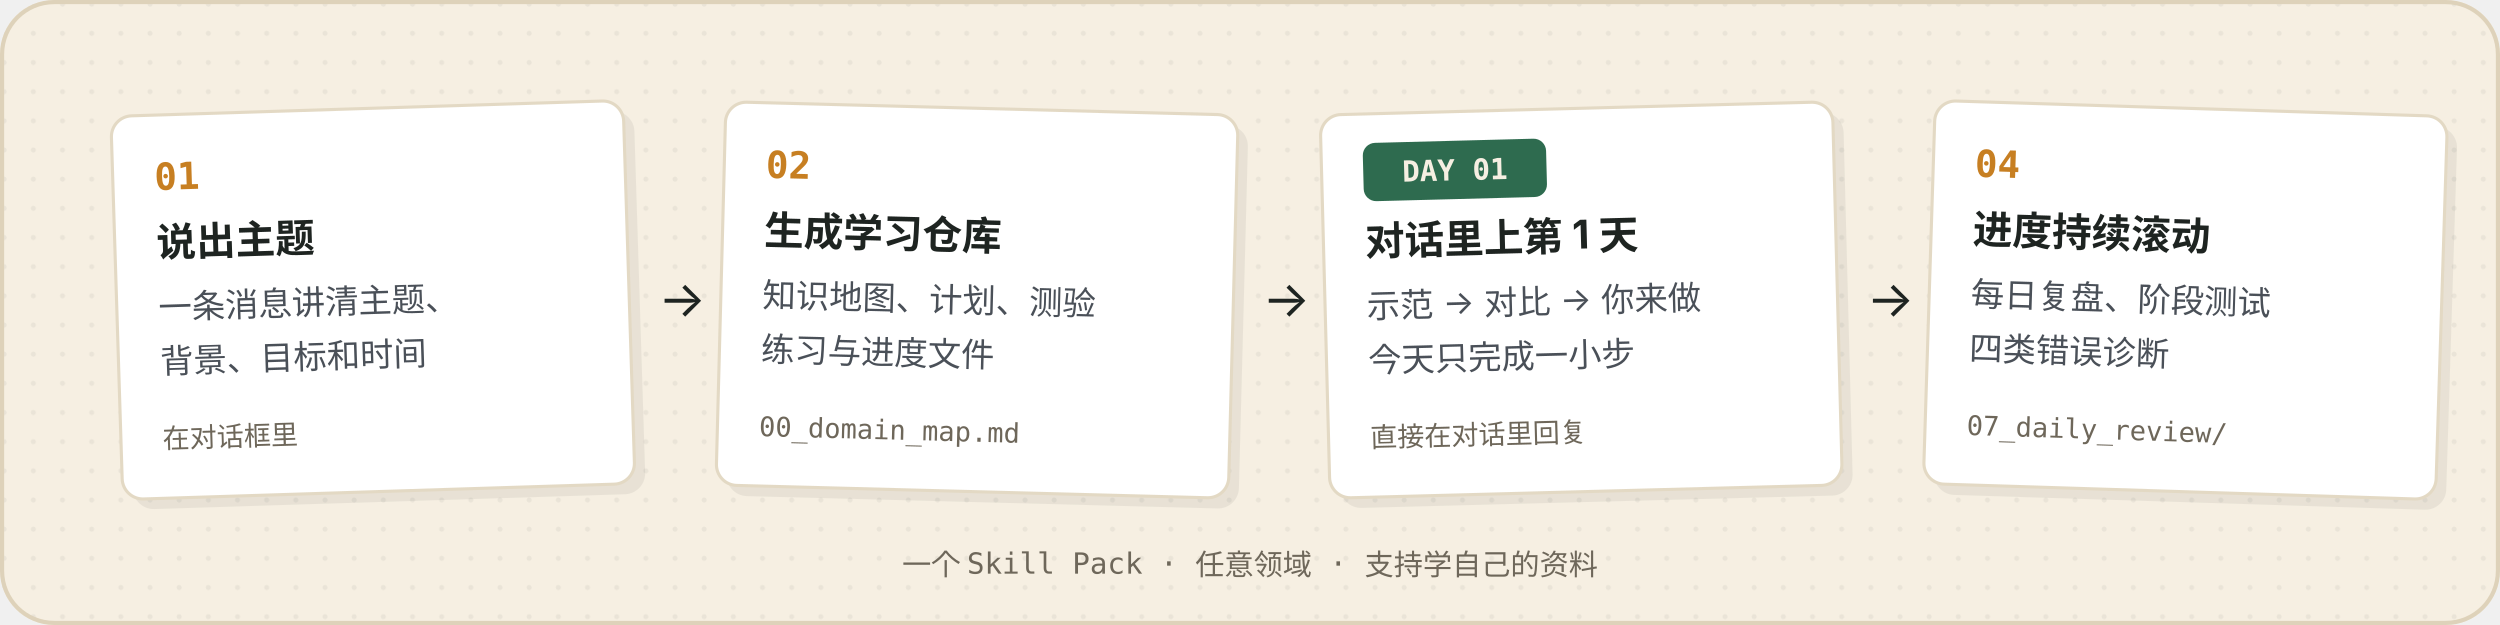
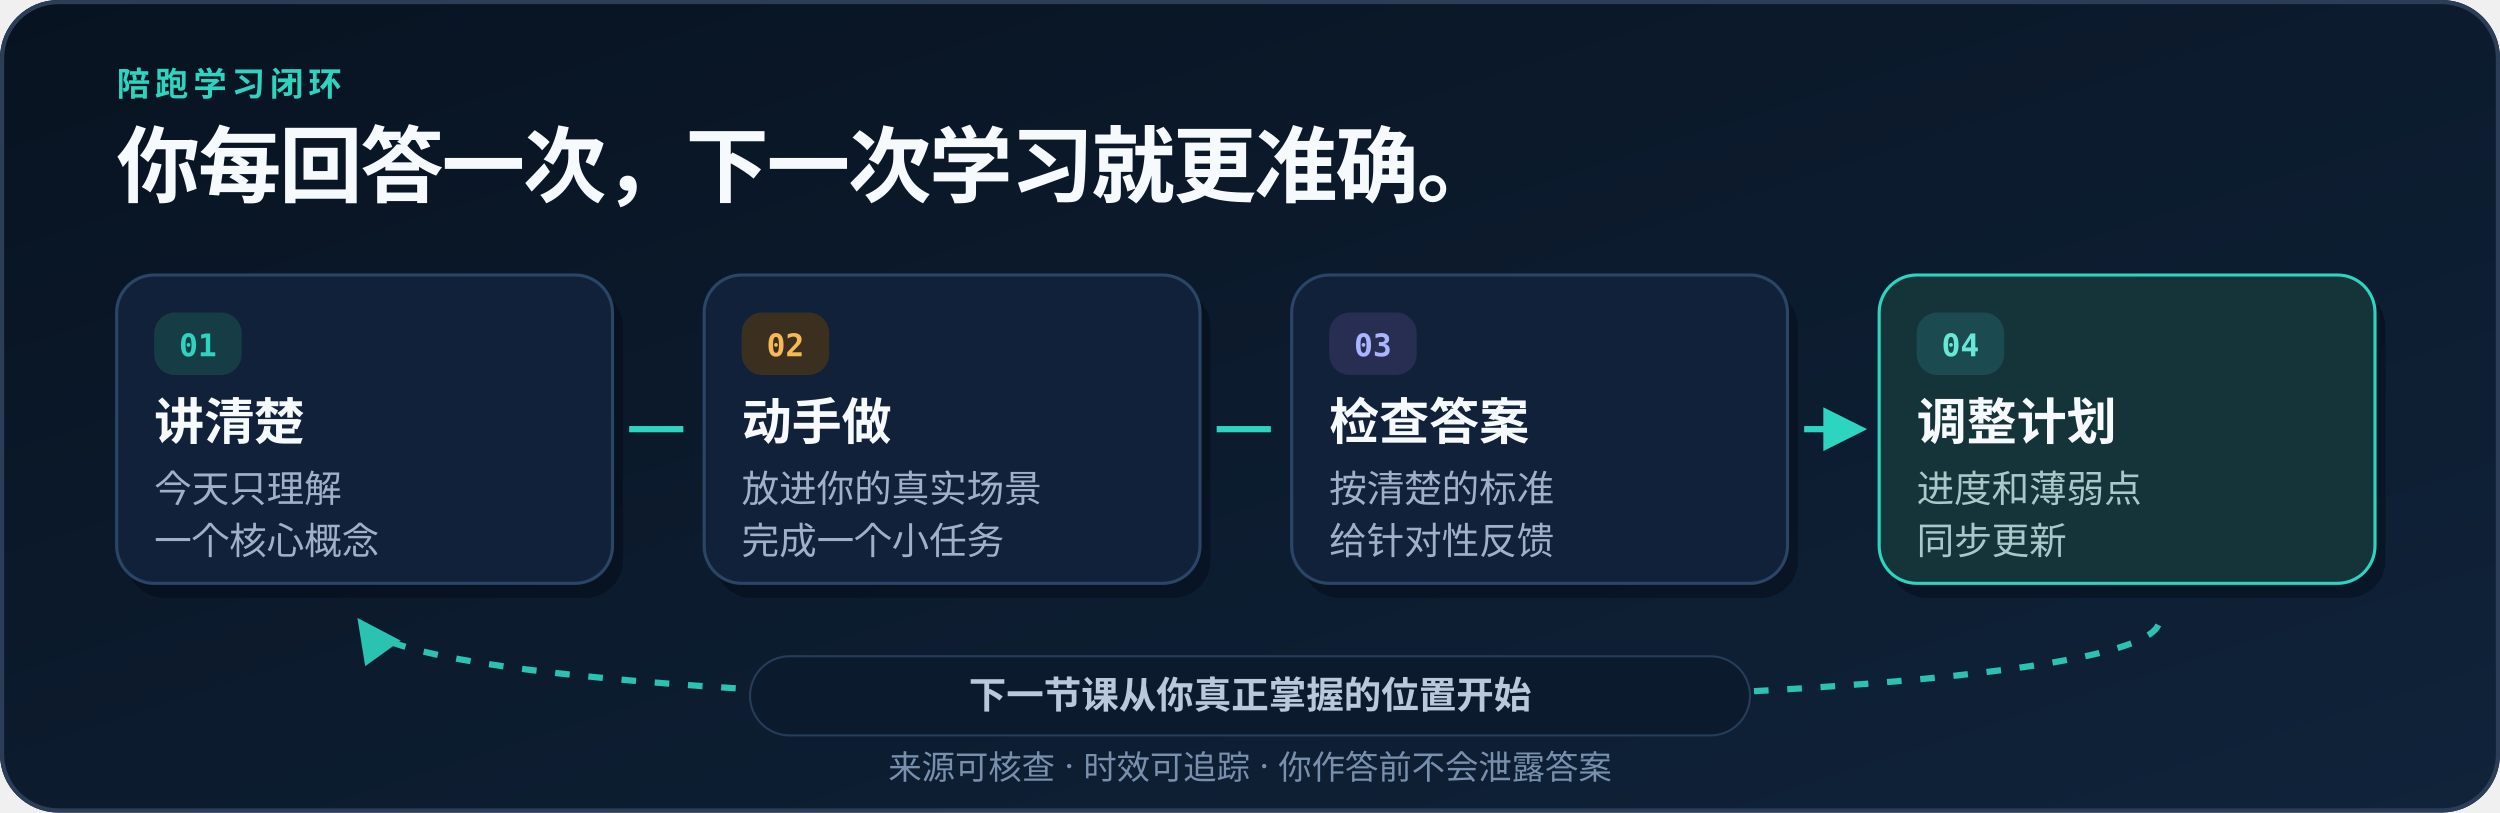
- <svg xmlns="http://www.w3.org/2000/svg" width="1200" height="300" viewBox="0 0 1200 300" role="img" aria-labelledby="title desc">
+ <svg xmlns="http://www.w3.org/2000/svg" width="1200" height="390" viewBox="0 0 1200 390" role="img" aria-labelledby="title desc">
  <defs>
-     <pattern id="grain" width="14" height="14" patternUnits="userSpaceOnUse">
-       <circle cx="2" cy="2" r="1.2" fill="#1E2421" opacity="0.055" />
-     </pattern>
+     <linearGradient id="bg" x1="0" y1="0" x2="1" y2="1">
+       <stop offset="0" stop-color="#081321" />
+       <stop offset="1" stop-color="#10233A" />
+     </linearGradient>
+     <marker id="arrow" viewBox="0 0 10 10" refX="8" refY="5" markerWidth="7" markerHeight="7" orient="auto-start-reverse">
+       <path d="M0 0L10 5L0 10Z" fill="#2DD4BF" />
+     </marker>
  </defs>
-   <rect width="1200" height="300" rx="26" fill="#F6EFE2" />
-   <rect width="1200" height="300" rx="26" fill="url(#grain)" />
-   <rect x="1" y="1" width="1198" height="298" rx="25" fill="none" stroke="#DED2BA" stroke-width="2" />
-   <g transform="rotate(-1.8 179 144)">
-     <rect x="61" y="57" width="246" height="184" rx="10" fill="#1E2421" opacity="0.07" />
-     <rect x="56" y="52" width="246" height="184" rx="10" fill="#FFFFFF" stroke="#E3D9C4" stroke-width="1.5" />
-     <text x="76" y="88" font-family="ui-monospace, SFMono-Regular, Menlo, monospace" font-size="18" font-weight="700" fill="#C77F22">01</text>
-     <text x="76" y="120" font-family="-apple-system, BlinkMacSystemFont, 'Segoe UI', 'PingFang SC', sans-serif" font-size="19" font-weight="700" fill="#1E2421">说出主题</text>
-     <text x="76" y="150" font-family="-apple-system, BlinkMacSystemFont, 'Segoe UI', 'PingFang SC', sans-serif" font-size="16" fill="#4A5058">一条消息讲清主题、</text>
-     <text x="76" y="176" font-family="-apple-system, BlinkMacSystemFont, 'Segoe UI', 'PingFang SC', sans-serif" font-size="16" fill="#4A5058">背景、目标和时间</text>
-     <text x="76" y="212" font-family="ui-monospace, SFMono-Regular, Menlo, monospace" font-size="13" fill="#6E675A">在对话框里</text>
+   <rect width="1200" height="390" rx="28" fill="url(#bg)" />
+   <rect x="1" y="1" width="1198" height="388" rx="27" fill="none" stroke="#2B3D57" stroke-width="2" />
+   <g id="heading" transform="translate(56 46)">
+     <text font-family="ui-monospace, SFMono-Regular, Menlo, monospace" font-size="16" font-weight="750" letter-spacing="2.4" fill="#2DD4BF">陪跑学习闭环</text>
+     <text y="48" font-family="-apple-system, BlinkMacSystemFont, 'Segoe UI', 'PingFang SC', sans-serif" font-size="40" font-weight="700" letter-spacing="-1" fill="#F7FAFC">你每回答一次，下一次学习就更准确。</text>
  </g>
-   <text x="316" y="152" font-family="-apple-system, BlinkMacSystemFont, 'Segoe UI', sans-serif" font-size="24" fill="#1E2421">→</text>
-   <g transform="rotate(1.5 469 144)">
-     <rect x="351" y="57" width="246" height="184" rx="10" fill="#1E2421" opacity="0.07" />
-     <rect x="346" y="52" width="246" height="184" rx="10" fill="#FFFFFF" stroke="#E3D9C4" stroke-width="1.5" />
-     <text x="366" y="88" font-family="ui-monospace, SFMono-Regular, Menlo, monospace" font-size="18" font-weight="700" fill="#C77F22">02</text>
-     <text x="366" y="120" font-family="-apple-system, BlinkMacSystemFont, 'Segoe UI', 'PingFang SC', sans-serif" font-size="19" font-weight="700" fill="#1E2421">生成学习仓库</text>
-     <text x="366" y="150" font-family="-apple-system, BlinkMacSystemFont, 'Segoe UI', 'PingFang SC', sans-serif" font-size="16" fill="#4A5058">知识地图、计划、测验</text>
-     <text x="366" y="176" font-family="-apple-system, BlinkMacSystemFont, 'Segoe UI', 'PingFang SC', sans-serif" font-size="16" fill="#4A5058">练习与进度文件</text>
-     <text x="366" y="212" font-family="ui-monospace, SFMono-Regular, Menlo, monospace" font-size="13" fill="#6E675A">00_domain_map.md</text>
+   <g id="cards" transform="translate(56 132)">
+     <g id="teach">
+       <rect x="5" y="7" width="238" height="148" rx="18" fill="#020814" opacity="0.45" />
+       <rect width="238" height="148" rx="18" fill="#12213A" stroke="#2B4567" stroke-width="1.5" />
+       <rect x="18" y="18" width="42" height="30" rx="10" fill="#163C45" />
+       <text x="39" y="39" text-anchor="middle" font-family="ui-monospace, SFMono-Regular, Menlo, monospace" font-size="15" font-weight="800" fill="#2DD4BF">01</text>
+       <text x="18" y="79" font-family="-apple-system, BlinkMacSystemFont, 'Segoe UI', 'PingFang SC', sans-serif" font-size="24" font-weight="700" fill="#F7FAFC">讲清楚</text>
+       <text x="18" y="109" font-family="-apple-system, BlinkMacSystemFont, 'Segoe UI', 'PingFang SC', sans-serif" font-size="18" fill="#9FB0C8">今天只理解</text>
+       <text x="18" y="134" font-family="-apple-system, BlinkMacSystemFont, 'Segoe UI', 'PingFang SC', sans-serif" font-size="18" fill="#9FB0C8">一个核心概念</text>
+     </g>
+     <g id="try" transform="translate(282 0)">
+       <rect x="5" y="7" width="238" height="148" rx="18" fill="#020814" opacity="0.45" />
+       <rect width="238" height="148" rx="18" fill="#12213A" stroke="#2B4567" stroke-width="1.5" />
+       <rect x="18" y="18" width="42" height="30" rx="10" fill="#3B3020" />
+       <text x="39" y="39" text-anchor="middle" font-family="ui-monospace, SFMono-Regular, Menlo, monospace" font-size="15" font-weight="800" fill="#F7B955">02</text>
+       <text x="18" y="79" font-family="-apple-system, BlinkMacSystemFont, 'Segoe UI', 'PingFang SC', sans-serif" font-size="24" font-weight="700" fill="#F7FAFC">动手做</text>
+       <text x="18" y="109" font-family="-apple-system, BlinkMacSystemFont, 'Segoe UI', 'PingFang SC', sans-serif" font-size="18" fill="#9FB0C8">放进你的真实场景</text>
+       <text x="18" y="134" font-family="-apple-system, BlinkMacSystemFont, 'Segoe UI', 'PingFang SC', sans-serif" font-size="18" fill="#9FB0C8">完成一个小任务</text>
+     </g>
+     <g id="check" transform="translate(564 0)">
+       <rect x="5" y="7" width="238" height="148" rx="18" fill="#020814" opacity="0.45" />
+       <rect width="238" height="148" rx="18" fill="#12213A" stroke="#2B4567" stroke-width="1.5" />
+       <rect x="18" y="18" width="42" height="30" rx="10" fill="#282D52" />
+       <text x="39" y="39" text-anchor="middle" font-family="ui-monospace, SFMono-Regular, Menlo, monospace" font-size="15" font-weight="800" fill="#AAB4FF">03</text>
+       <text x="18" y="79" font-family="-apple-system, BlinkMacSystemFont, 'Segoe UI', 'PingFang SC', sans-serif" font-size="24" font-weight="700" fill="#F7FAFC">检查答案</text>
+       <text x="18" y="109" font-family="-apple-system, BlinkMacSystemFont, 'Segoe UI', 'PingFang SC', sans-serif" font-size="18" fill="#9FB0C8">按清楚的标准</text>
+       <text x="18" y="134" font-family="-apple-system, BlinkMacSystemFont, 'Segoe UI', 'PingFang SC', sans-serif" font-size="18" fill="#9FB0C8">给针对性反馈</text>
+     </g>
+     <g id="adapt" transform="translate(846 0)">
+       <rect x="5" y="7" width="238" height="148" rx="18" fill="#020814" opacity="0.45" />
+       <rect width="238" height="148" rx="18" fill="#14343A" stroke="#2DD4BF" stroke-width="1.5" />
+       <rect x="18" y="18" width="42" height="30" rx="10" fill="#1B4B50" />
+       <text x="39" y="39" text-anchor="middle" font-family="ui-monospace, SFMono-Regular, Menlo, monospace" font-size="15" font-weight="800" fill="#67E8D6">04</text>
+       <text x="18" y="79" font-family="-apple-system, BlinkMacSystemFont, 'Segoe UI', 'PingFang SC', sans-serif" font-size="24" font-weight="700" fill="#F7FAFC">调整计划</text>
+       <text x="18" y="109" font-family="-apple-system, BlinkMacSystemFont, 'Segoe UI', 'PingFang SC', sans-serif" font-size="18" fill="#A8C9C9">进度和薄弱点</text>
+       <text x="18" y="134" font-family="-apple-system, BlinkMacSystemFont, 'Segoe UI', 'PingFang SC', sans-serif" font-size="18" fill="#A8C9C9">同步更新</text>
+     </g>
+     <path d="M246 74H272M528 74H554M810 74H836" stroke="#2DD4BF" stroke-width="3" marker-end="url(#arrow)" />
  </g>
-   <text x="606" y="152" font-family="-apple-system, BlinkMacSystemFont, 'Segoe UI', sans-serif" font-size="24" fill="#1E2421">→</text>
-   <g transform="rotate(-1.5 759 144)">
-     <rect x="641" y="57" width="246" height="184" rx="10" fill="#1E2421" opacity="0.07" />
-     <rect x="636" y="52" width="246" height="184" rx="10" fill="#FFFFFF" stroke="#E3D9C4" stroke-width="1.5" />
-     <rect x="656" y="66" width="88" height="28" rx="6" fill="#2E6B4F" />
-     <text x="700" y="85" font-family="ui-monospace, SFMono-Regular, Menlo, monospace" font-size="14" font-weight="700" fill="#F6EFE2" text-anchor="middle">DAY 01</text>
-     <text x="656" y="120" font-family="-apple-system, BlinkMacSystemFont, 'Segoe UI', 'PingFang SC', sans-serif" font-size="19" font-weight="700" fill="#1E2421">对话里上第 1 天</text>
-     <text x="656" y="150" font-family="-apple-system, BlinkMacSystemFont, 'Segoe UI', 'PingFang SC', sans-serif" font-size="16" fill="#4A5058">示范 → 对比 → 你来做</text>
-     <text x="656" y="176" font-family="-apple-system, BlinkMacSystemFont, 'Segoe UI', 'PingFang SC', sans-serif" font-size="16" fill="#4A5058">今天只完成一小步</text>
-     <text x="656" y="212" font-family="ui-monospace, SFMono-Regular, Menlo, monospace" font-size="13" fill="#6E675A">直接在对话里回复</text>
+   <g id="feedback-loop">
+     <path d="M1036 300 C1014 350 210 350 174 300" fill="none" stroke="#2DD4BF" stroke-width="3" stroke-dasharray="7 9" marker-end="url(#arrow)" opacity="0.9" />
+     <rect x="360" y="315" width="480" height="38" rx="19" fill="#0C1A2D" stroke="#263D59" />
+     <text x="600" y="340" text-anchor="middle" font-family="-apple-system, BlinkMacSystemFont, 'Segoe UI', 'PingFang SC', sans-serif" font-size="18" font-weight="650" fill="#B9C8DA">下一节课从你真正掌握的位置开始</text>
  </g>
-   <text x="896" y="152" font-family="-apple-system, BlinkMacSystemFont, 'Segoe UI', sans-serif" font-size="24" fill="#1E2421">→</text>
-   <g transform="rotate(1.8 1049 144)">
-     <rect x="931" y="57" width="246" height="184" rx="10" fill="#1E2421" opacity="0.07" />
-     <rect x="926" y="52" width="246" height="184" rx="10" fill="#FFFFFF" stroke="#E3D9C4" stroke-width="1.5" />
-     <text x="946" y="88" font-family="ui-monospace, SFMono-Regular, Menlo, monospace" font-size="18" font-weight="700" fill="#C77F22">04</text>
-     <text x="946" y="120" font-family="-apple-system, BlinkMacSystemFont, 'Segoe UI', 'PingFang SC', sans-serif" font-size="19" font-weight="700" fill="#1E2421">进度持续滚动</text>
-     <text x="946" y="150" font-family="-apple-system, BlinkMacSystemFont, 'Segoe UI', 'PingFang SC', sans-serif" font-size="16" fill="#4A5058">每日复盘、阶段测试</text>
-     <text x="946" y="176" font-family="-apple-system, BlinkMacSystemFont, 'Segoe UI', 'PingFang SC', sans-serif" font-size="16" fill="#4A5058">四类错误诊断</text>
-     <text x="946" y="212" font-family="ui-monospace, SFMono-Regular, Menlo, monospace" font-size="13" fill="#6E675A">07_daily_review/</text>
-   </g>
-   <text x="600" y="276" font-family="ui-monospace, SFMono-Regular, Menlo, monospace" font-size="14" fill="#6E675A" text-anchor="middle">一个 Skill Pack · 任意领域 · 支持学自己的资料</text>
+   <text x="600" y="374" text-anchor="middle" font-family="-apple-system, BlinkMacSystemFont, 'Segoe UI', 'PingFang SC', sans-serif" font-size="16" fill="#7890AD">来源可核查 · 时效可追踪 · 你作答前不会泄露答案</text>
</svg>
